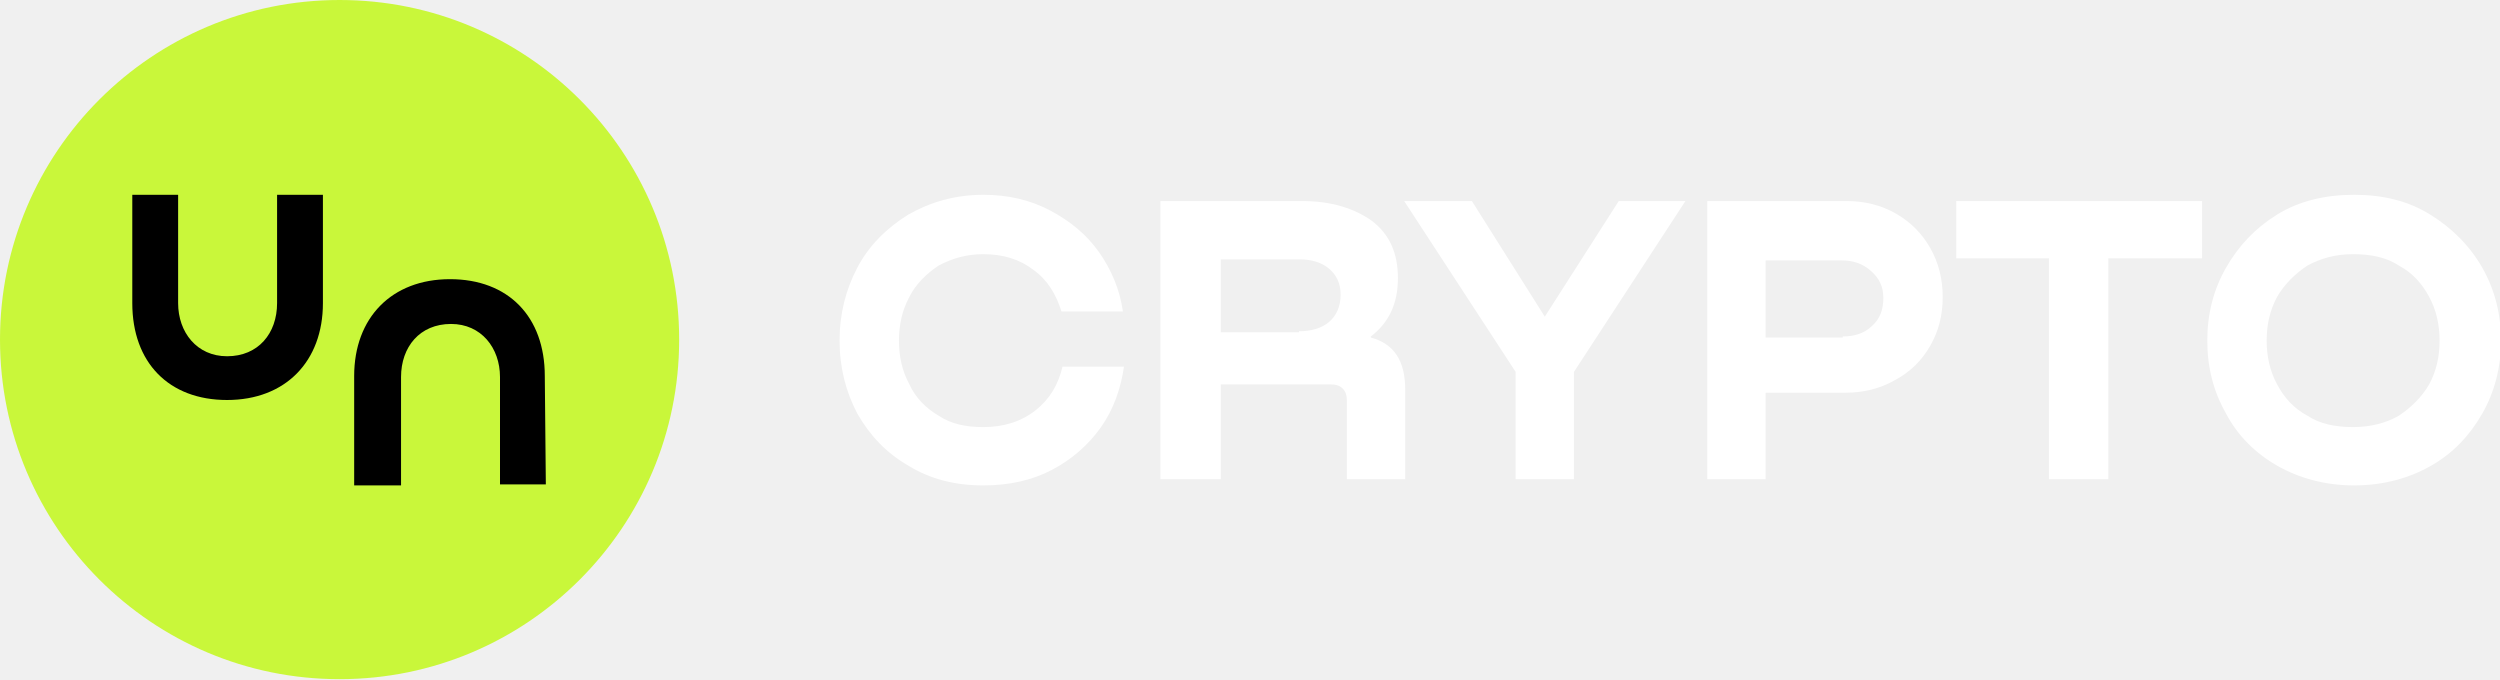
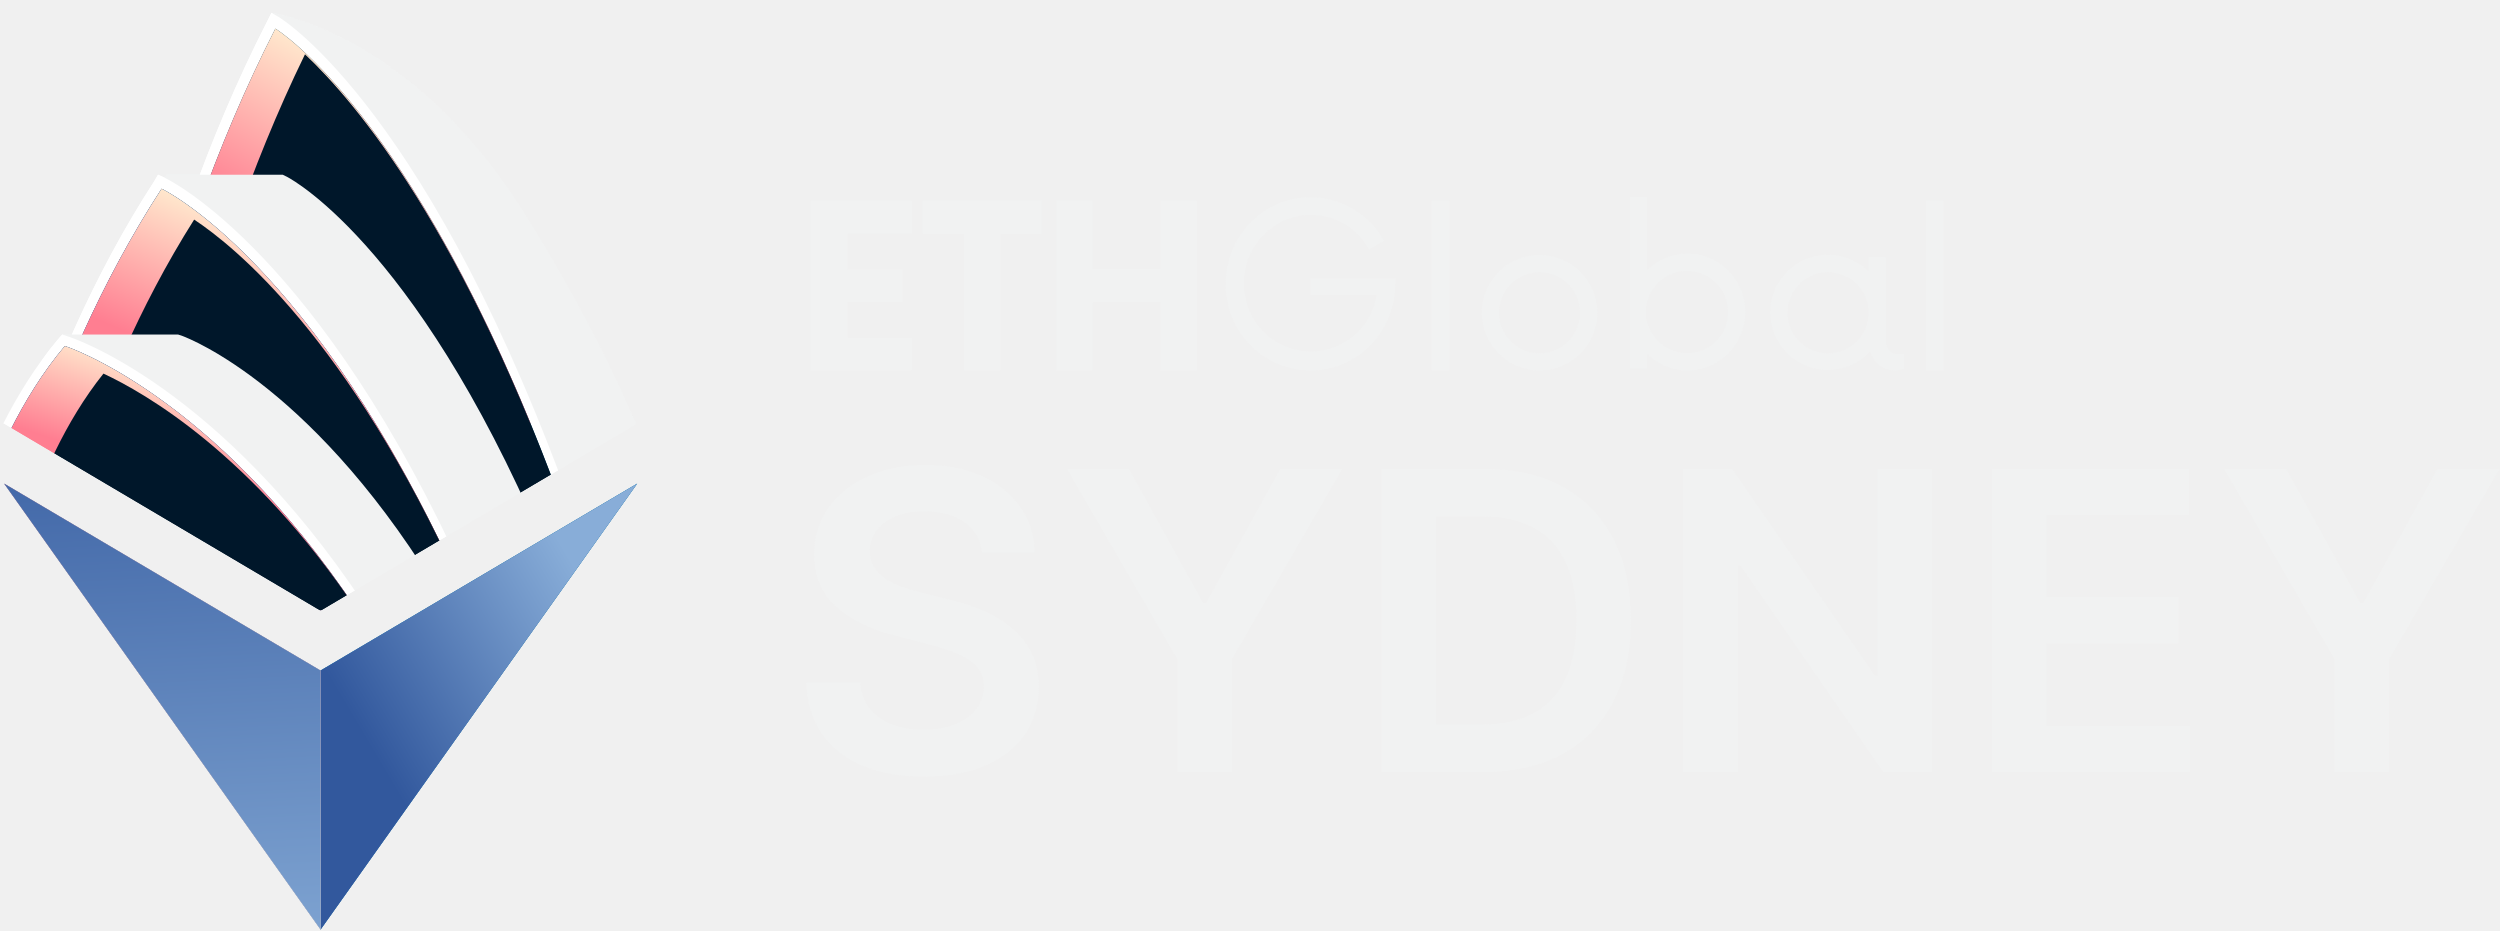
- <svg xmlns="http://www.w3.org/2000/svg" version="1.2" baseProfile="tiny" id="Layer_1" x="0px" y="0px" viewBox="0 0 240 65.2" overflow="visible" xml:space="preserve">
-   <g>
-     <g>
-       <circle fill="#C9F73A" cx="32.6" cy="32.6" r="32.6" />
-       <path d="M52.4,46.5H48V36.2c0-2.8-1.8-5.1-4.7-5.1c-3,0-4.8,2.2-4.8,5.1v10.4H34V36.1c0-5.6,3.6-9.3,9.2-9.3    c5.6,0,9.1,3.6,9.1,9.3L52.4,46.5L52.4,46.5z" />
-       <path d="M12.7,18.7h4.4v10.4c0,2.8,1.8,5.1,4.7,5.1c3,0,4.8-2.2,4.8-5.1V18.7h4.4v10.4c0,5.6-3.6,9.3-9.2,9.3    c-5.6,0-9.1-3.6-9.1-9.3L12.7,18.7L12.7,18.7z" />
+ <svg xmlns="http://www.w3.org/2000/svg" width="1246" height="464" viewBox="0 0 1246 464" fill="none">
+   <mask id="mask0_70_1522" style="mask-type:alpha" maskUnits="userSpaceOnUse" x="0" y="0" width="327" height="464">
+     <rect width="327" height="464" fill="#D9D9D9" />
+   </mask>
+   <g mask="url(#mask0_70_1522)">
+     <path d="M159.764 334.201L157.823 336.568V457.602L159.764 463.273L317.576 241.021L159.764 334.201Z" fill="#3287B2" />
+     <path d="M159.764 334.201L157.823 336.568V457.602L159.764 463.273L317.576 241.021L159.764 334.201Z" fill="url(#paint0_linear_70_1522)" />
+     <path d="M159.764 334.201L157.823 336.568V457.602L159.764 463.273L317.576 241.021L159.764 334.201Z" fill="url(#paint1_linear_70_1522)" />
+     <path d="M159.766 463.271V334.199L2.048 241.02L159.766 463.271Z" fill="url(#paint2_linear_70_1522)" />
+     <path d="M159.766 463.271V334.199L2.048 241.02L159.766 463.271Z" fill="white" fill-opacity="0.2" />
+     <path d="M159.766 463.271V334.199L2.048 241.02L159.766 463.271Z" fill="url(#paint3_linear_70_1522)" />
+     <path d="M159.766 463.271V334.199L2.048 241.02L159.766 463.271Z" fill="url(#paint4_linear_70_1522)" />
+     <mask id="mask1_70_1522" style="mask-type:alpha" maskUnits="userSpaceOnUse" x="2" y="-51" width="316" height="356">
+       <path fill-rule="evenodd" clip-rule="evenodd" d="M159.761 -50.579L159.762 -50.58V-50.578L317.479 211.112L159.762 304.339V304.34L2.044 211.112L159.76 -50.577L159.761 -50.58L159.761 -50.579Z" fill="url(#paint5_linear_70_1522)" />
+       <path fill-rule="evenodd" clip-rule="evenodd" d="M159.761 -50.579L159.762 -50.58V-50.578L317.479 211.112L159.762 304.339V304.34L2.044 211.112L159.76 -50.577L159.761 -50.58L159.761 -50.579Z" fill="url(#paint6_linear_70_1522)" />
+     </mask>
+     <g mask="url(#mask1_70_1522)">
+       <path d="M135.549 6.398C135.549 6.398 204.455 15.671 261.339 106.248C318.224 196.825 333.679 257.21 333.679 257.21H260.266L135.549 6.398Z" fill="#F1F2F2" />
+       <path d="M51.752 269.114L52.881 260.982C53.107 259.626 72.072 129.963 133.258 10.464L135.291 6.398L138.451 8.205C141.612 10.012 215.217 56.095 287.24 259.174L290.853 269.114H51.752Z" fill="white" />
+       <path d="M57.656 262.226C57.656 262.226 75.969 134.066 137.237 14.269C137.237 14.269 211.619 58.797 283.965 262.226H57.656Z" fill="#003751" />
+       <path d="M152.005 27.06C95.549 142.837 78.317 262.225 78.317 262.225H283.964C231.362 114.626 177.399 50.983 152.005 27.06Z" fill="#00172A" />
+       <path d="M85.573 297.293H281.639L276.178 283.891C211.651 125.55 146.13 89.811 143.4 88.322L140.918 87.081H83.091L81.354 90.059C41.645 158.31 9.877 260.81 9.381 265.029L8.388 273.964H88.303C87.31 281.657 86.814 286.373 86.566 287.366L85.573 297.293Z" fill="#F1F2F2" />
+       <path d="M-5.586 296.691L-4.458 290.185C-4.176 289.053 15.006 185.804 76.784 90.475L78.758 87.081L81.861 88.495C84.964 89.91 159.435 126.683 232.496 288.77L236.163 296.691H-5.586Z" fill="white" />
+       <path d="M0.003 291.102C0.003 291.102 18.654 189.344 80.539 94.069C80.539 94.069 155.988 129.586 229.176 291.102H0.003Z" fill="#003751" />
+       <path d="M0.003 291.102C0.003 291.102 18.654 189.344 80.539 94.069C80.539 94.069 155.988 129.586 229.176 291.102H0.003Z" fill="url(#paint7_linear_70_1522)" />
+       <path d="M96.76 109.439C40.737 198.007 23.761 291.101 23.761 291.101H229.178C173.438 168.296 116.849 122.739 96.76 109.439Z" fill="#00172A" />
+       <path d="M34.186 309.892H227.17L221.897 300.647C158.36 192.883 93.768 168.583 91.132 167.527L88.759 166.734H31.813L30.231 168.847C-8.788 215.334 -20.915 285.064 -21.442 287.969L-22.497 294.044H36.822C35.767 299.327 35.24 302.496 35.24 303.024L34.186 309.892Z" fill="#F1F2F2" />
+       <path d="M-30.514 309.892L-29.325 303.061C-28.73 299.793 -15.056 221.384 28.939 169.11L31.02 166.734L33.696 167.625C36.668 168.516 109.499 192.871 181.14 300.684L187.085 309.892H-30.514Z" fill="white" />
+       <path d="M-24.787 304.166C-24.787 304.166 -11.333 224.127 32.319 172.461C32.319 172.461 106.168 196.054 177.924 304.166H-24.787Z" fill="#003751" />
+       <path d="M-24.787 304.166C-24.787 304.166 -11.333 224.127 32.319 172.461C32.319 172.461 106.168 196.054 177.924 304.166H-24.787Z" fill="url(#paint8_linear_70_1522)" />
+       <path d="M-24.787 304.166C-24.787 304.166 -11.333 224.127 32.319 172.461C32.319 172.461 106.168 196.054 177.924 304.166H-24.787Z" fill="url(#paint9_linear_70_1522)" />
+       <path d="M51.559 186.204C13.23 234.042 1.552 304.165 1.552 304.165H177.922C125.52 226.019 71.921 195.712 51.559 186.204Z" fill="#00172A" />
    </g>
-     <g>
-       <path fill="#FFFFFF" d="M107.9,35.2c-0.3,2.1-1,4.1-2.2,5.8c-1.2,1.7-2.8,3.1-4.7,4.1c-1.9,1-4.1,1.5-6.6,1.5    c-2.7,0-5.1-0.6-7.2-1.9c-2.1-1.2-3.7-2.9-4.9-5c-1.1-2.1-1.7-4.4-1.7-7s0.6-4.9,1.7-7c1.1-2.1,2.8-3.8,4.9-5.1    c2.1-1.2,4.5-1.9,7.2-1.9c2.4,0,4.5,0.5,6.4,1.5c1.9,1,3.5,2.3,4.7,4c1.2,1.7,2,3.6,2.3,5.7h-5.9c-0.5-1.6-1.3-3-2.7-4    c-1.3-1-2.9-1.5-4.8-1.5c-1.6,0-3,0.4-4.3,1.1c-1.2,0.8-2.2,1.8-2.8,3c-0.7,1.3-1,2.7-1,4.2c0,1.5,0.3,2.9,1,4.2    c0.6,1.3,1.6,2.3,2.8,3c1.2,0.8,2.6,1.1,4.3,1.1c1.9,0,3.6-0.5,5-1.6c1.4-1.1,2.2-2.5,2.6-4.2H107.9z" />
-       <path fill="#FFFFFF" d="M111.4,46V19.3h13.6c2.8,0,5,0.7,6.7,1.9c1.7,1.3,2.5,3.1,2.5,5.5c0,2.5-0.9,4.3-2.6,5.6v0.1    c2.2,0.6,3.3,2.2,3.3,5V46h-5.6v-7.5c0-0.5-0.1-0.9-0.4-1.2c-0.3-0.3-0.7-0.4-1.2-0.4h-10.5V46H111.4z M124.7,31.8    c1.2,0,2.2-0.3,2.9-0.9c0.7-0.6,1.1-1.5,1.1-2.6c0-1.1-0.4-1.9-1.1-2.5c-0.7-0.6-1.7-0.9-2.8-0.9h-7.6v7H124.7z" />
-       <path fill="#FFFFFF" d="M155.4,19.3h6.4l-10.7,16.4V46h-5.6V35.7l-10.7-16.4h6.5l7,11.1L155.4,19.3z" />
-       <path fill="#FFFFFF" d="M182,20.5c1.4,0.8,2.5,1.9,3.3,3.3c0.8,1.4,1.2,3,1.2,4.7c0,1.8-0.4,3.3-1.2,4.7c-0.8,1.4-1.9,2.5-3.4,3.3    c-1.4,0.8-3,1.2-4.7,1.2h-7.7V46h-5.6V19.3h13.4C179,19.3,180.6,19.7,182,20.5z M176.9,32.3c1.1,0,2.1-0.3,2.8-1    c0.8-0.7,1.1-1.6,1.1-2.7c0-1.1-0.4-1.9-1.2-2.6c-0.8-0.7-1.7-1-2.8-1h-7.3v7.4H176.9z" />
-       <path fill="#FFFFFF" d="M187.8,19.3h23.6v5.5h-9V46h-5.7V24.8h-8.9V19.3z" />
-       <path fill="#FFFFFF" d="M218.6,44.7c-2.1-1.2-3.8-2.9-4.9-5c-1.2-2.1-1.8-4.4-1.8-7s0.6-4.9,1.8-7c1.2-2.1,2.8-3.8,4.9-5.1    c2.1-1.3,4.6-1.9,7.4-1.9c2.8,0,5.2,0.6,7.3,1.9c2.1,1.3,3.8,3,5,5.1c1.2,2.1,1.8,4.5,1.8,7s-0.6,4.9-1.8,7    c-1.2,2.1-2.8,3.8-4.9,5c-2.1,1.2-4.6,1.9-7.4,1.9S220.7,45.9,218.6,44.7z M230.3,39.9c1.2-0.8,2.2-1.8,2.9-3c0.7-1.3,1-2.7,1-4.2    c0-1.5-0.3-2.9-1-4.2c-0.7-1.3-1.6-2.3-2.9-3c-1.2-0.8-2.7-1.1-4.4-1.1s-3.1,0.4-4.4,1.1c-1.2,0.8-2.2,1.8-2.9,3    c-0.7,1.3-1,2.7-1,4.2c0,1.5,0.3,2.9,1,4.2c0.7,1.3,1.6,2.3,2.9,3c1.2,0.8,2.7,1.1,4.4,1.1S229.1,40.6,230.3,39.9z" />
+     <mask id="mask2_70_1522" style="mask-type:alpha" maskUnits="userSpaceOnUse" x="-34" y="-75" width="421" height="287">
+       <rect x="-34" y="-75" width="420.937" height="286.051" fill="#D9D9D9" />
+     </mask>
+     <g mask="url(#mask2_70_1522)">
+       <path d="M135.552 6.397C135.552 6.397 204.457 15.67 261.342 106.247C318.226 196.824 333.682 257.209 333.682 257.209H260.269L135.552 6.397Z" fill="#F1F2F2" />
+       <path d="M51.755 269.113L52.883 260.981C53.109 259.625 72.075 129.962 133.261 10.463L135.293 6.397L138.454 8.204C141.615 10.011 215.219 56.094 287.243 259.173L290.855 269.113H51.755Z" fill="white" />
+       <path d="M57.657 262.226C57.657 262.226 75.97 134.066 137.238 14.269C137.238 14.269 211.62 58.797 283.966 262.226H57.657Z" fill="#003751" />
+       <path d="M57.657 262.226C57.657 262.226 75.97 134.066 137.238 14.269C137.238 14.269 211.62 58.797 283.966 262.226H57.657Z" fill="url(#paint10_linear_70_1522)" />
+       <path d="M152.008 27.059C95.551 142.836 78.32 262.224 78.32 262.224H283.966C231.364 114.625 177.402 50.982 152.008 27.059Z" fill="#00172A" />
+       <path d="M85.575 297.293H281.641L276.181 283.891C211.653 125.55 146.132 89.811 143.402 88.322L140.92 87.081H83.093L81.356 90.059C41.647 158.31 9.879 260.81 9.383 265.029L8.39 273.964H88.305C87.313 281.657 86.816 286.373 86.568 287.366L85.575 297.293Z" fill="#F1F2F2" />
+       <path d="M-5.584 296.691L-4.456 290.185C-4.174 289.053 15.008 185.804 76.786 90.475L78.76 87.081L81.863 88.495C84.966 89.91 159.438 126.683 232.498 288.77L236.166 296.691H-5.584Z" fill="white" />
+       <path d="M0.006 291.102C0.006 291.102 18.656 189.344 80.541 94.069C80.541 94.069 155.99 129.586 229.179 291.102H0.006Z" fill="#003751" />
+       <path d="M0.006 291.102C0.006 291.102 18.656 189.344 80.541 94.069C80.541 94.069 155.99 129.586 229.179 291.102H0.006Z" fill="url(#paint11_linear_70_1522)" />
+       <path d="M0.006 291.102C0.006 291.102 18.656 189.344 80.541 94.069C80.541 94.069 155.99 129.586 229.179 291.102H0.006Z" fill="url(#paint12_linear_70_1522)" />
+       <path d="M96.763 109.439C40.74 198.007 23.763 291.101 23.763 291.101H229.18C173.44 168.296 116.852 122.739 96.763 109.439Z" fill="#00172A" />
+       <path d="M34.188 309.891H227.172L221.899 300.646C158.362 192.882 93.77 168.582 91.134 167.526L88.761 166.733H31.815L30.233 168.846C-8.785 215.333 -20.913 285.063 -21.44 287.968L-22.495 294.043H36.824C35.77 299.326 35.242 302.495 35.242 303.023L34.188 309.891Z" fill="#F1F2F2" />
+       <path d="M-30.512 309.891L-29.323 303.06C-28.728 299.792 -15.054 221.383 28.942 169.109L31.023 166.733L33.698 167.624C36.671 168.515 109.501 192.87 181.142 300.683L187.088 309.891H-30.512Z" fill="white" />
+       <path d="M-24.785 304.164C-24.785 304.164 -11.331 224.125 32.321 172.459C32.321 172.459 106.17 196.052 177.926 304.164H-24.785Z" fill="#003751" />
+       <path d="M-24.785 304.164C-24.785 304.164 -11.331 224.125 32.321 172.459C32.321 172.459 106.17 196.052 177.926 304.164H-24.785Z" fill="url(#paint13_linear_70_1522)" />
+       <path d="M-24.785 304.164C-24.785 304.164 -11.331 224.125 32.321 172.459C32.321 172.459 106.17 196.052 177.926 304.164H-24.785Z" fill="url(#paint14_linear_70_1522)" />
+       <path d="M51.561 186.203C13.233 234.041 1.555 304.164 1.555 304.164H177.924C125.522 226.018 71.923 195.711 51.561 186.203Z" fill="#00172A" />
    </g>
  </g>
+   <path d="M489.348 275.272C488.66 268.831 485.76 263.817 480.647 260.228C475.583 256.639 468.995 254.845 460.883 254.845C455.18 254.845 450.289 255.705 446.208 257.426C442.128 259.146 439.006 261.481 436.843 264.431C434.68 267.381 433.573 270.749 433.524 274.534C433.524 277.681 434.237 280.409 435.663 282.72C437.138 285.03 439.129 286.997 441.636 288.619C444.143 290.192 446.921 291.52 449.969 292.601C453.017 293.683 456.09 294.592 459.187 295.33L473.346 298.87C479.049 300.197 484.53 301.991 489.791 304.253C495.1 306.514 499.845 309.366 504.023 312.807C508.251 316.249 511.594 320.403 514.053 325.27C516.511 330.137 517.74 335.84 517.74 342.378C517.74 351.228 515.478 359.02 510.955 365.755C506.432 372.441 499.894 377.677 491.339 381.463C482.834 385.199 472.535 387.067 460.441 387.067C448.691 387.067 438.49 385.248 429.837 381.61C421.234 377.972 414.498 372.663 409.631 365.682C404.813 358.7 402.208 350.195 401.814 340.166H428.731C429.124 345.427 430.747 349.802 433.598 353.293C436.449 356.783 440.161 359.389 444.733 361.109C449.355 362.83 454.517 363.69 460.22 363.69C466.168 363.69 471.379 362.806 475.853 361.036C480.376 359.217 483.916 356.709 486.472 353.514C489.029 350.269 490.332 346.484 490.381 342.157C490.332 338.224 489.176 334.98 486.915 332.423C484.653 329.817 481.482 327.654 477.402 325.934C473.371 324.164 468.651 322.591 463.243 321.214L446.061 316.789C433.623 313.594 423.79 308.751 416.563 302.262C409.385 295.723 405.797 287.046 405.797 276.23C405.797 267.332 408.206 259.54 413.024 252.853C417.891 246.167 424.503 240.981 432.861 237.293C441.218 233.557 450.682 231.689 461.252 231.689C471.969 231.689 481.359 233.557 489.422 237.293C497.534 240.981 503.901 246.118 508.522 252.706C513.143 259.245 515.527 266.766 515.675 275.272H489.348Z" fill="#F1F2F2" />
+   <path d="M531.806 233.754H562.705L599.651 300.566H601.126L638.071 233.754H668.97L614.031 328.441V384.781H586.746V328.441L531.806 233.754Z" fill="#F1F2F2" />
+   <path d="M739.524 384.781H688.346V233.754H740.557C755.551 233.754 768.432 236.777 779.199 242.824C790.014 248.822 798.323 257.45 804.124 268.708C809.925 279.967 812.826 293.437 812.826 309.12C812.826 324.852 809.901 338.372 804.05 349.679C798.249 360.987 789.867 369.664 778.904 375.711C767.99 381.758 754.863 384.781 739.524 384.781ZM715.705 361.109H738.197C748.718 361.109 757.493 359.192 764.524 355.357C771.554 351.474 776.839 345.697 780.379 338.028C783.918 330.309 785.688 320.673 785.688 309.12C785.688 297.567 783.918 287.98 780.379 280.36C776.839 272.691 771.603 266.963 764.671 263.178C757.788 259.343 749.234 257.426 739.008 257.426H715.705V361.109Z" fill="#F1F2F2" />
+   <path d="M962.931 233.754V384.781H938.596L867.433 281.909H866.179V384.781H838.82V233.754H863.303L934.392 336.7H935.72V233.754H962.931Z" fill="#F1F2F2" />
+   <path d="M992.742 384.781V233.754H1090.97V256.688H1020.1V297.69H1085.88V320.624H1020.1V361.847H1091.56V384.781H992.742Z" fill="#F1F2F2" />
+   <path d="M1108.56 233.754H1139.46L1176.4 300.566H1177.88L1214.82 233.754H1245.72L1190.78 328.441V384.781H1163.5V328.441L1108.56 233.754Z" fill="#F1F2F2" />
+   <path d="M939.869 169.162V128.188H931.309V135.386C927.259 131.334 922.088 128.586 916.463 127.497C910.838 126.407 905.015 127.026 899.745 129.273C894.474 131.52 889.996 135.293 886.888 140.106C883.779 144.919 882.182 150.552 882.301 156.281C882.421 162.009 884.251 167.571 887.558 172.25C890.864 176.93 895.495 180.513 900.855 182.538C906.215 184.563 912.058 184.939 917.633 183.616C923.208 182.293 928.259 179.332 932.137 175.115C932.872 177.903 934.525 180.363 936.829 182.096C939.134 183.829 941.956 184.735 944.839 184.666C946.294 184.679 947.725 184.296 948.98 183.558V176.36H945.529C942.492 176.36 939.869 174.284 939.869 169.162ZM911.153 176.084C907.154 176.094 903.241 174.918 899.91 172.704C896.58 170.49 893.981 167.337 892.443 163.645C890.905 159.953 890.497 155.888 891.271 151.964C892.045 148.04 893.965 144.434 896.789 141.602C899.614 138.77 903.215 136.84 907.136 136.056C911.058 135.272 915.125 135.669 918.821 137.197C922.517 138.725 925.676 141.315 927.899 144.64C930.122 147.965 931.309 151.874 931.309 155.874C931.313 158.524 930.794 161.149 929.783 163.599C928.772 166.049 927.288 168.276 925.417 170.153C923.545 172.03 921.322 173.519 918.875 174.537C916.427 175.555 913.804 176.08 911.153 176.084Z" fill="#F1F2F2" />
+   <path d="M968.762 100.085H959.77V184.669H968.762V100.085Z" fill="#F1F2F2" />
+   <path d="M767.328 127.081C761.632 127.077 756.063 128.763 751.326 131.925C746.588 135.086 742.895 139.582 740.713 144.844C738.53 150.105 737.958 155.895 739.067 161.482C740.176 167.069 742.917 172.201 746.943 176.23C750.969 180.259 756.1 183.003 761.686 184.115C767.272 185.228 773.063 184.659 778.325 182.48C783.588 180.301 788.086 176.61 791.251 171.874C794.415 167.139 796.105 161.571 796.105 155.875C796.106 152.095 795.363 148.352 793.917 144.859C792.472 141.366 790.352 138.192 787.68 135.518C785.008 132.844 781.835 130.723 778.343 129.275C774.851 127.827 771.108 127.082 767.328 127.081ZM767.329 176.087C763.331 176.089 759.422 174.906 756.096 172.687C752.771 170.468 750.178 167.312 748.646 163.619C747.114 159.926 746.712 155.862 747.491 151.94C748.269 148.019 750.193 144.416 753.019 141.588C755.845 138.76 759.446 136.834 763.367 136.053C767.288 135.272 771.353 135.672 775.047 137.201C778.741 138.73 781.898 141.321 784.12 144.645C786.341 147.969 787.527 151.877 787.527 155.875C787.528 158.529 787.006 161.156 785.992 163.608C784.977 166.06 783.489 168.287 781.614 170.164C779.738 172.041 777.511 173.53 775.06 174.546C772.609 175.562 769.982 176.086 767.329 176.087Z" fill="#F1F2F2" />
+   <path d="M578.349 134.06H544.592V100.085H526.33V184.669H544.592V150.554H578.349V184.669H596.473V100.085H578.349V134.06Z" fill="#F1F2F2" />
+   <path d="M852.179 128.588C846.942 126.371 841.161 125.773 835.582 126.871C830.002 127.968 824.878 130.711 820.871 134.746V98.285H812.293V183.547H820.871V176.255C824.878 180.29 830.002 183.033 835.581 184.13C841.161 185.228 846.942 184.63 852.179 182.413C857.427 180.138 861.896 176.379 865.035 171.597C868.174 166.815 869.846 161.22 869.846 155.5C869.846 149.78 868.174 144.185 865.035 139.404C861.896 134.622 857.427 130.862 852.179 128.588ZM861.269 155.501C861.292 160.921 859.172 166.132 855.372 169.997C853.506 171.895 851.279 173.402 848.823 174.428C846.368 175.454 843.732 175.98 841.07 175.975C837.009 176.03 833.023 174.876 829.619 172.659C826.216 170.443 823.548 167.264 821.956 163.528C820.364 159.792 819.918 155.666 820.677 151.676C821.436 147.686 823.364 144.012 826.216 141.12C829.069 138.229 832.717 136.251 836.696 135.439C840.676 134.626 844.807 135.015 848.564 136.557C852.322 138.098 855.536 140.723 857.799 144.096C860.061 147.469 861.269 151.439 861.269 155.501Z" fill="#F1F2F2" />
+   <path d="M459.786 116.579H480.572V184.669H498.487V116.579H519.137V100.085H459.786V116.579Z" fill="#F1F2F2" />
+   <path d="M653.279 147.032H686.12C684.906 154.88 680.92 162.033 674.884 167.193C668.849 172.354 661.164 175.181 653.223 175.162C645.282 175.143 637.61 172.279 631.6 167.089C625.589 161.899 621.638 154.727 620.461 146.874C619.094 139.032 620.509 130.959 624.462 124.05C628.415 117.141 634.657 111.83 642.11 109.034C649.532 106.358 657.668 106.43 665.042 109.237C672.416 112.043 678.54 117.399 682.305 124.334L689.799 120.017C684.829 110.963 676.684 104.068 666.933 100.661C657.183 97.254 646.516 97.576 636.989 101.564C617.349 109.856 606.788 131.76 612.322 152.726C617.856 173.692 637.764 187.198 658.82 184.272C679.876 181.346 695.532 162.898 695.387 141.184V138.677H653.279L653.279 147.032Z" fill="#F1F2F2" />
+   <path d="M404.031 184.669H454.39V168.317H422.445V150.554H449.786V134.2H422.445V116.438H454.39V100.085H404.031V184.669Z" fill="#F1F2F2" />
+   <path d="M722.367 100.085H713.374V184.669H722.367V100.085Z" fill="#F1F2F2" />
+   <defs>
+     <linearGradient id="paint0_linear_70_1522" x1="175.173" y1="241.067" x2="325.474" y2="511.74" gradientUnits="userSpaceOnUse">
+       <stop stop-color="#2A87B2" />
+       <stop offset="1" stop-color="#3161AD" />
+     </linearGradient>
+     <linearGradient id="paint1_linear_70_1522" x1="272.61" y1="259.074" x2="157.682" y2="327.103" gradientUnits="userSpaceOnUse">
+       <stop stop-color="#88ADD8" />
+       <stop offset="1" stop-color="#32589D" />
+     </linearGradient>
+     <linearGradient id="paint2_linear_70_1522" x1="95.164" y1="284.988" x2="95.164" y2="487.91" gradientUnits="userSpaceOnUse">
+       <stop stop-color="#2A87B2" />
+       <stop offset="1" stop-color="#3161AD" />
+     </linearGradient>
+     <linearGradient id="paint3_linear_70_1522" x1="89.325" y1="511.266" x2="72.243" y2="169.278" gradientUnits="userSpaceOnUse">
+       <stop stop-color="#FFEDD0" />
+       <stop offset="1" stop-color="#FF7E91" />
+     </linearGradient>
+     <linearGradient id="paint4_linear_70_1522" x1="89.325" y1="511.266" x2="72.243" y2="169.278" gradientUnits="userSpaceOnUse">
+       <stop stop-color="#88ADD8" />
+       <stop offset="1" stop-color="#32589D" />
+     </linearGradient>
+     <linearGradient id="paint5_linear_70_1522" x1="176.597" y1="380.986" x2="154.796" y2="-165.64" gradientUnits="userSpaceOnUse">
+       <stop stop-color="#88ADD8" />
+       <stop offset="1" stop-color="#17479E" />
+     </linearGradient>
+     <linearGradient id="paint6_linear_70_1522" x1="176.597" y1="380.986" x2="154.796" y2="-165.64" gradientUnits="userSpaceOnUse">
+       <stop stop-color="#FFEDD0" />
+       <stop offset="1" stop-color="#FF7E91" />
+     </linearGradient>
+     <linearGradient id="paint7_linear_70_1522" x1="91.286" y1="94.168" x2="61.057" y2="164.647" gradientUnits="userSpaceOnUse">
+       <stop stop-color="#FFEDD0" />
+       <stop offset="1" stop-color="#FF7E91" />
+     </linearGradient>
+     <linearGradient id="paint8_linear_70_1522" x1="87.387" y1="332.607" x2="82.711" y2="129.549" gradientUnits="userSpaceOnUse">
+       <stop stop-color="#88ADD8" />
+       <stop offset="1" stop-color="#32589D" />
+     </linearGradient>
+     <linearGradient id="paint9_linear_70_1522" x1="55.955" y1="172.527" x2="39.595" y2="223.002" gradientUnits="userSpaceOnUse">
+       <stop stop-color="#FFEDD0" />
+       <stop offset="1" stop-color="#FF7E91" />
+     </linearGradient>
+     <linearGradient id="paint10_linear_70_1522" x1="147.799" y1="14.394" x2="103.605" y2="95.249" gradientUnits="userSpaceOnUse">
+       <stop stop-color="#FFEDD0" />
+       <stop offset="1" stop-color="#FF7E91" />
+     </linearGradient>
+     <linearGradient id="paint11_linear_70_1522" x1="126.823" y1="333.651" x2="117.569" y2="29.993" gradientUnits="userSpaceOnUse">
+       <stop stop-color="#88ADD8" />
+       <stop offset="1" stop-color="#32589D" />
+     </linearGradient>
+     <linearGradient id="paint12_linear_70_1522" x1="91.288" y1="94.168" x2="61.06" y2="164.647" gradientUnits="userSpaceOnUse">
+       <stop stop-color="#FFEDD0" />
+       <stop offset="1" stop-color="#FF7E91" />
+     </linearGradient>
+     <linearGradient id="paint13_linear_70_1522" x1="87.389" y1="332.605" x2="82.713" y2="129.547" gradientUnits="userSpaceOnUse">
+       <stop stop-color="#88ADD8" />
+       <stop offset="1" stop-color="#32589D" />
+     </linearGradient>
+     <linearGradient id="paint14_linear_70_1522" x1="55.958" y1="172.525" x2="39.597" y2="223" gradientUnits="userSpaceOnUse">
+       <stop stop-color="#FFEDD0" />
+       <stop offset="1" stop-color="#FF7E91" />
+     </linearGradient>
+   </defs>
</svg>
